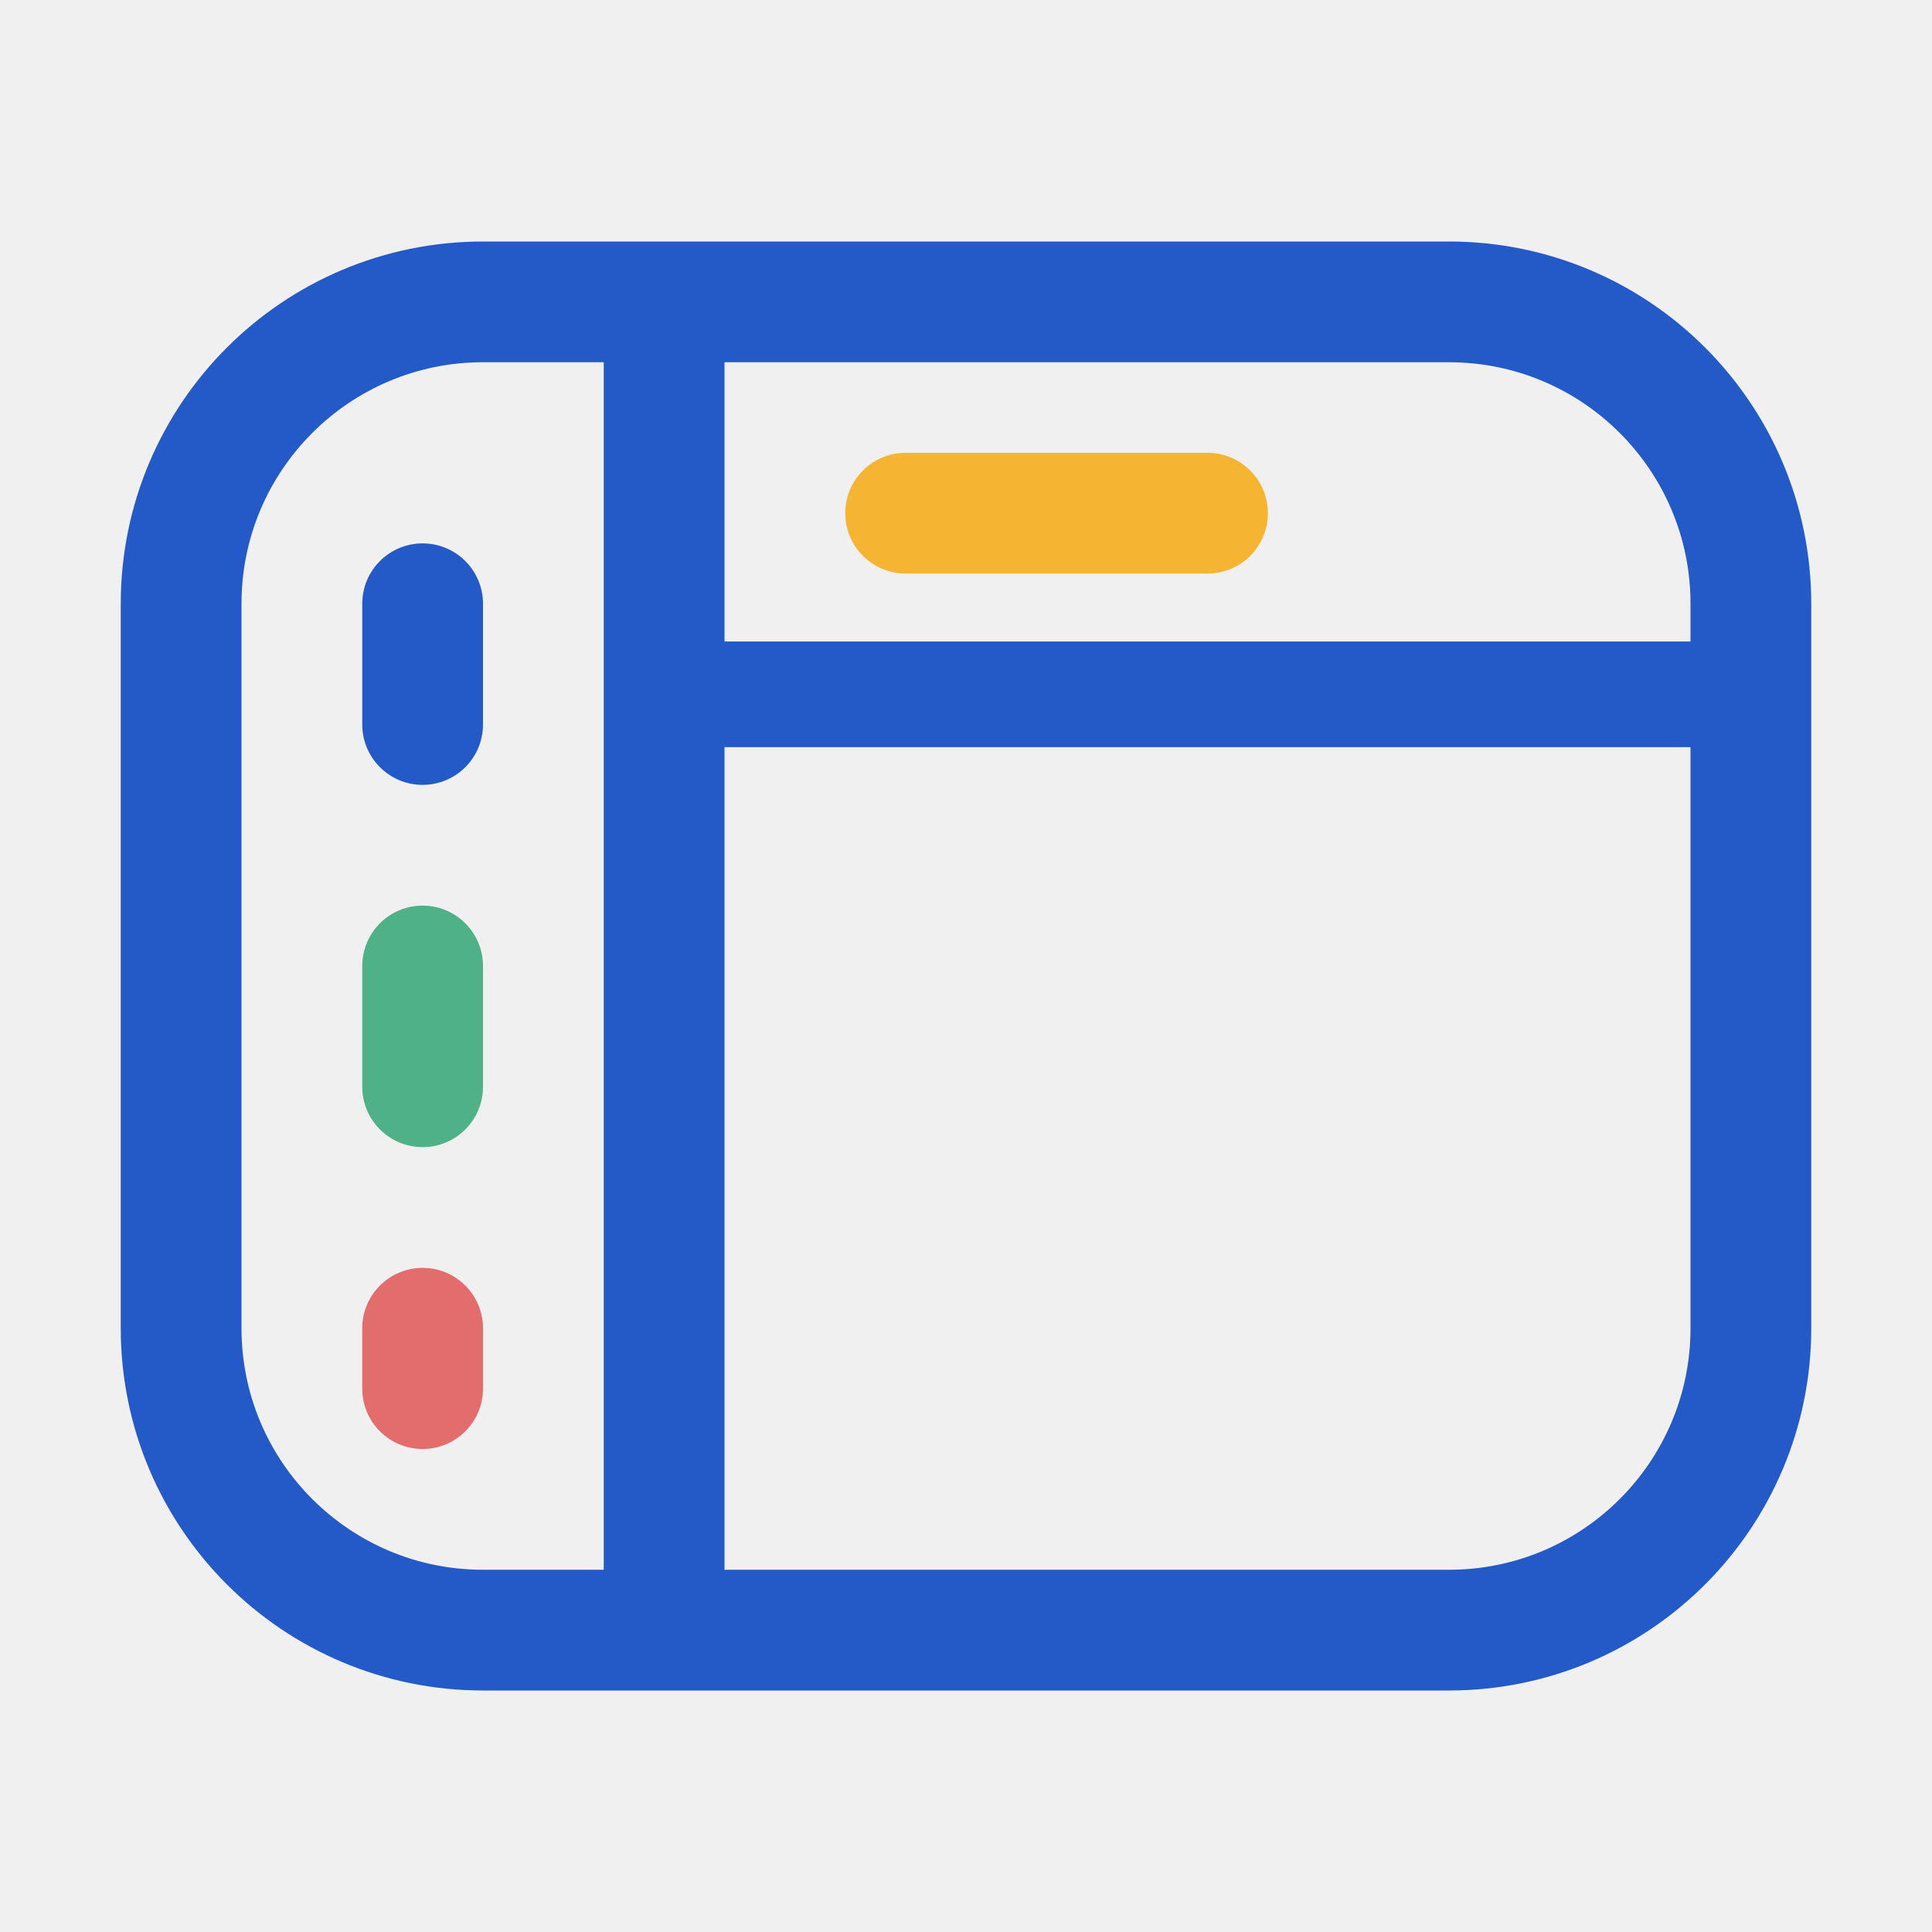
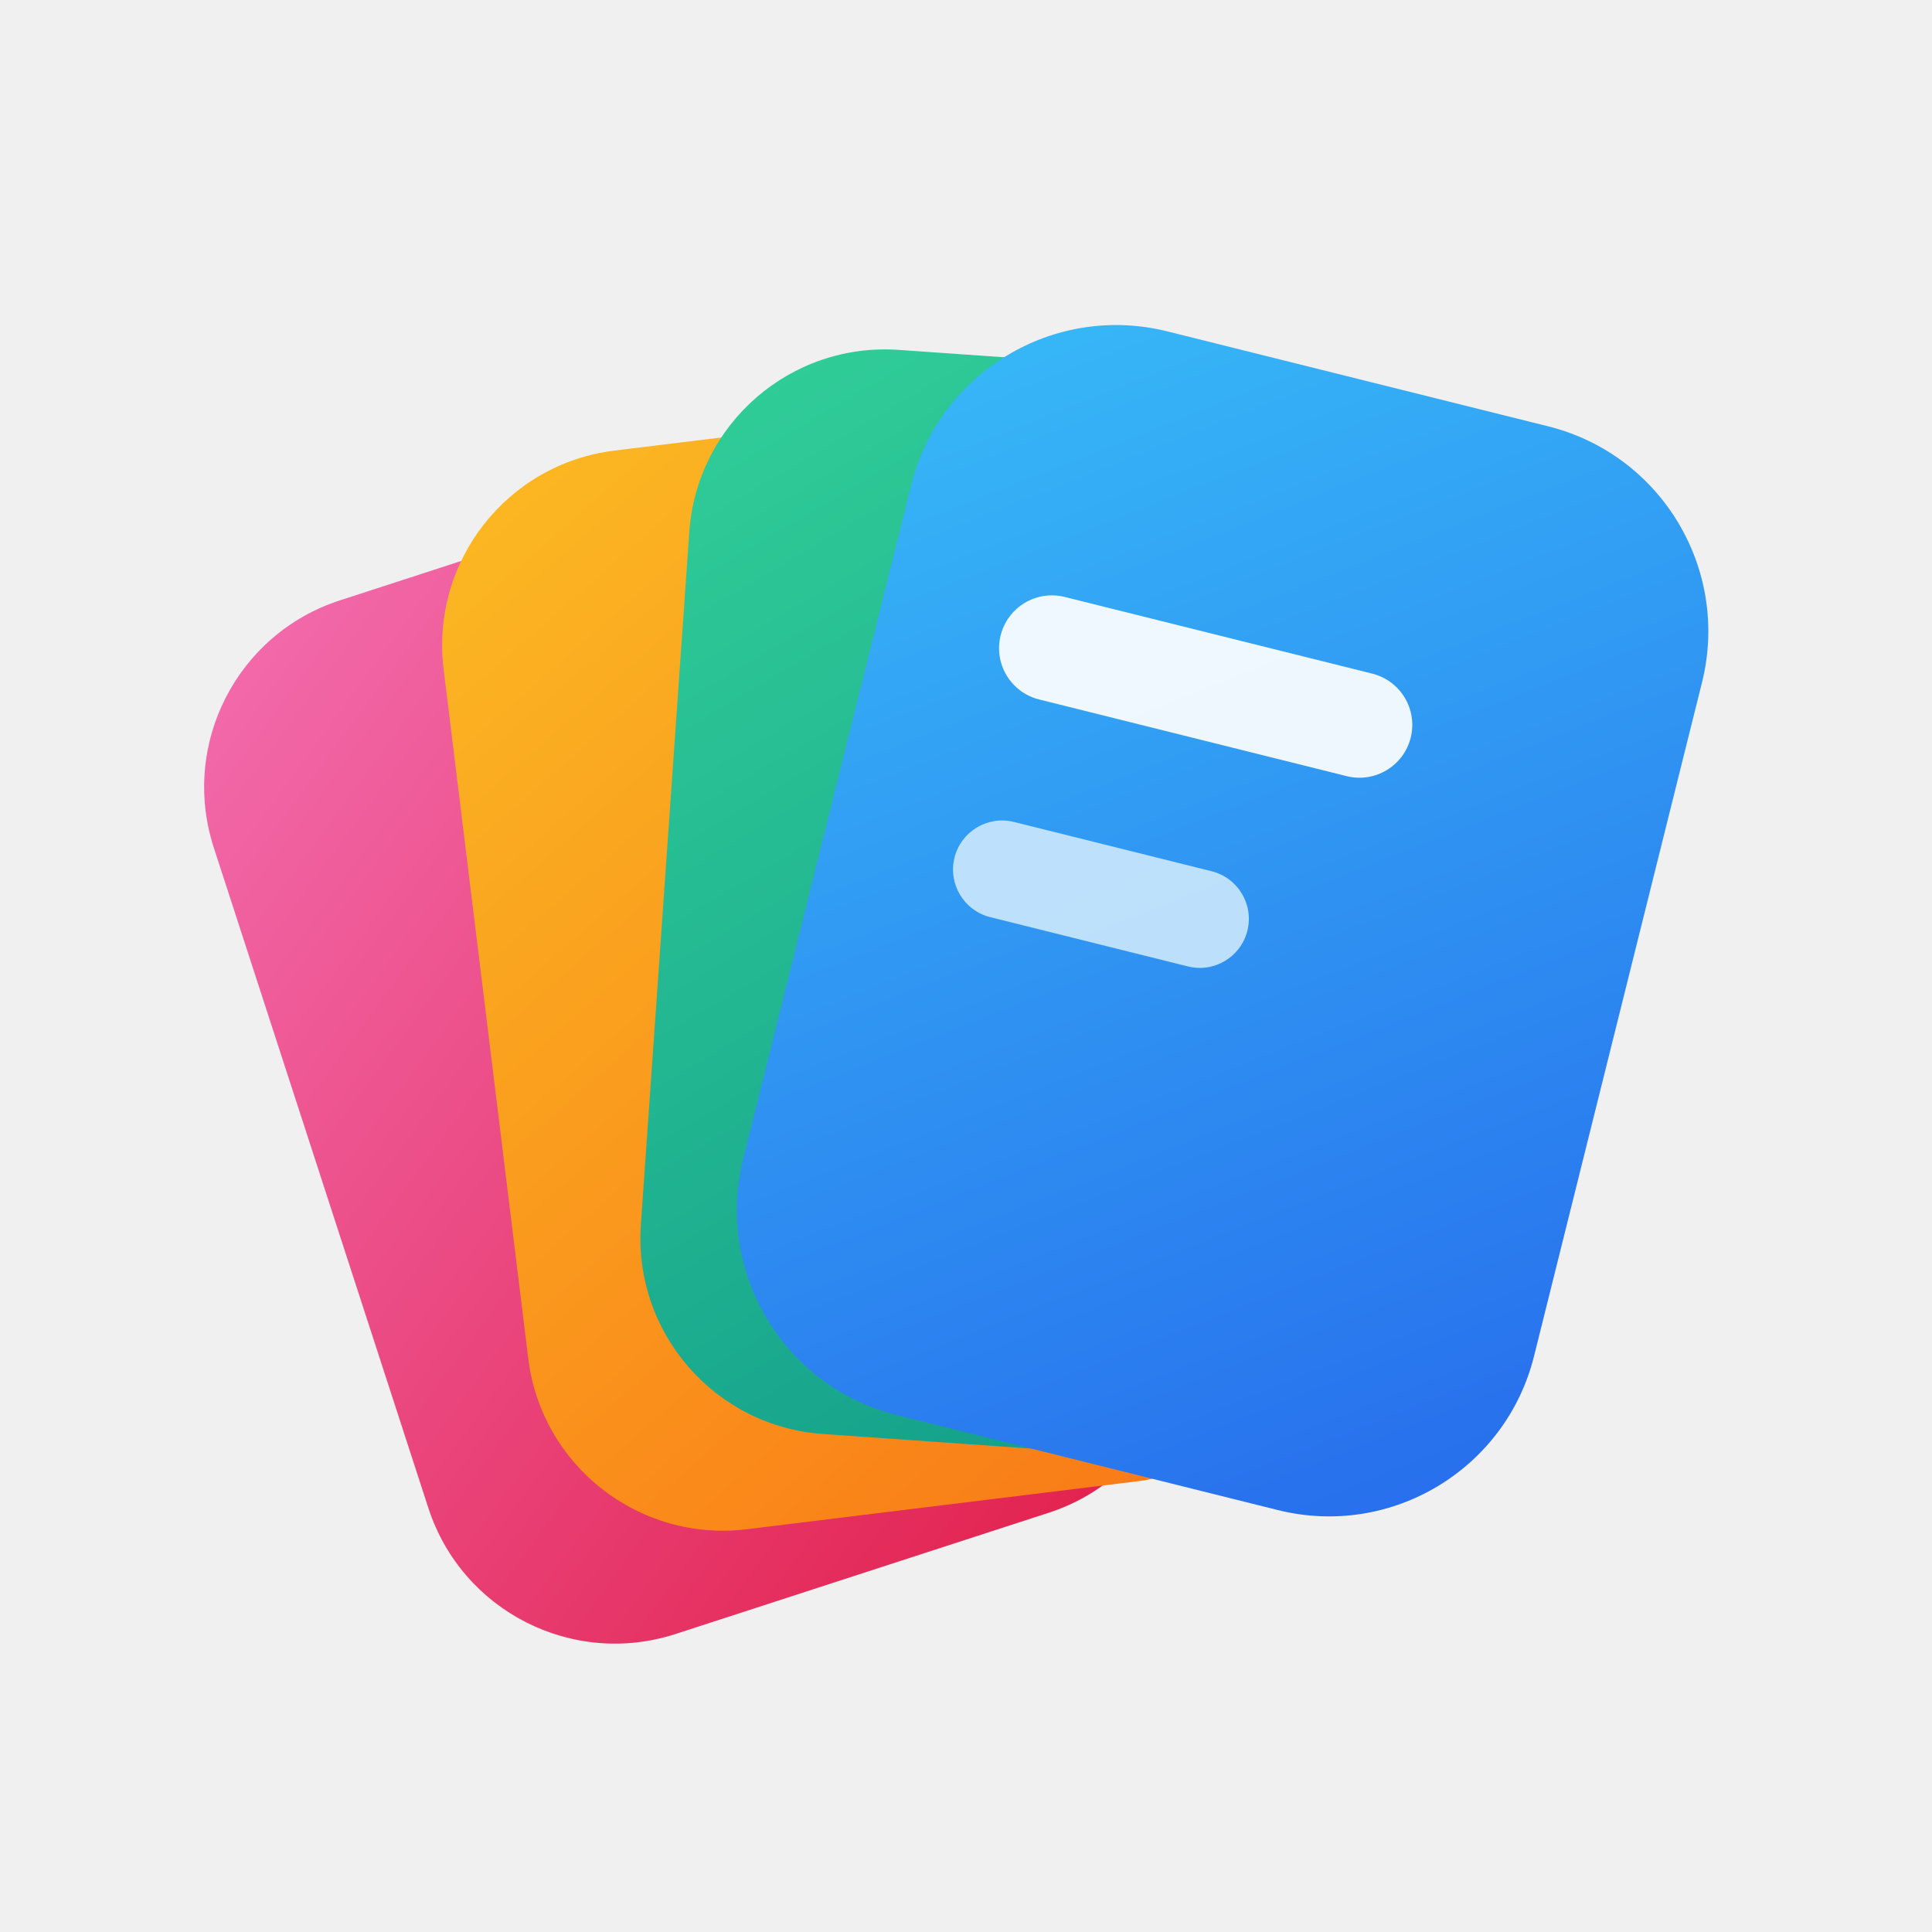
- <svg xmlns="http://www.w3.org/2000/svg" width="64" height="64" viewBox="0 0 64 64" fill="none">
-   <rect x="6" y="10" width="52" height="44" rx="10" stroke="#245AC7" stroke-width="4" />
-   <path d="M22 10v44" stroke="#245AC7" stroke-width="4" />
-   <path d="M22 23h36" stroke="#245AC7" stroke-width="3.5" />
-   <rect x="12" y="18" width="4" height="8" rx="2" fill="#245AC7" />
-   <rect x="12" y="30" width="4" height="8" rx="2" fill="#4FB286" />
-   <rect x="12" y="42" width="4" height="6" rx="2" fill="#E36D6D" />
-   <rect x="28" y="15" width="14" height="4" rx="2" fill="#F6B433" />
+ <svg xmlns="http://www.w3.org/2000/svg" viewBox="0 0 128 128" width="64" height="64" fill="none" role="img" aria-label="Zotero TabFlow">
+   <defs>
+     <linearGradient id="tF1" x1="16" y1="30" x2="72" y2="108" gradientUnits="userSpaceOnUse">
+       <stop offset="0%" stop-color="#F472B6" />
+       <stop offset="100%" stop-color="#E11D48" />
+     </linearGradient>
+     <linearGradient id="tF2" x1="30" y1="22" x2="86" y2="104" gradientUnits="userSpaceOnUse">
+       <stop offset="0%" stop-color="#FBBF24" />
+       <stop offset="100%" stop-color="#F97316" />
+     </linearGradient>
+     <linearGradient id="tF3" x1="44" y1="16" x2="102" y2="100" gradientUnits="userSpaceOnUse">
+       <stop offset="0%" stop-color="#34D399" />
+       <stop offset="100%" stop-color="#0D9488" />
+     </linearGradient>
+     <linearGradient id="tF4" x1="52" y1="22" x2="112" y2="106" gradientUnits="userSpaceOnUse">
+       <stop offset="0%" stop-color="#38BDF8" />
+       <stop offset="100%" stop-color="#2563EB" />
+     </linearGradient>
+   </defs>
+   <rect x="20" y="34" width="52" height="72" rx="13" transform="rotate(-18 46 70)" fill="url(#tF1)" />
+   <rect x="32" y="28" width="52" height="72" rx="13" transform="rotate(-7 58 64)" fill="url(#tF2)" />
+   <rect x="44" y="24" width="52" height="72" rx="13" transform="rotate(4 70 60)" fill="url(#tF3)" />
+   <rect x="54" y="24" width="54" height="74" rx="14" transform="rotate(14 81 61)" fill="url(#tF4)" />
+   <rect x="66" y="42" width="28" height="7" rx="3.5" transform="rotate(14 80 45)" fill="#FFFFFF" fill-opacity="0.92" />
+   <rect x="63" y="56" width="20" height="6.5" rx="3.25" transform="rotate(14 73 59)" fill="#E0F2FE" fill-opacity="0.8" />
</svg>
